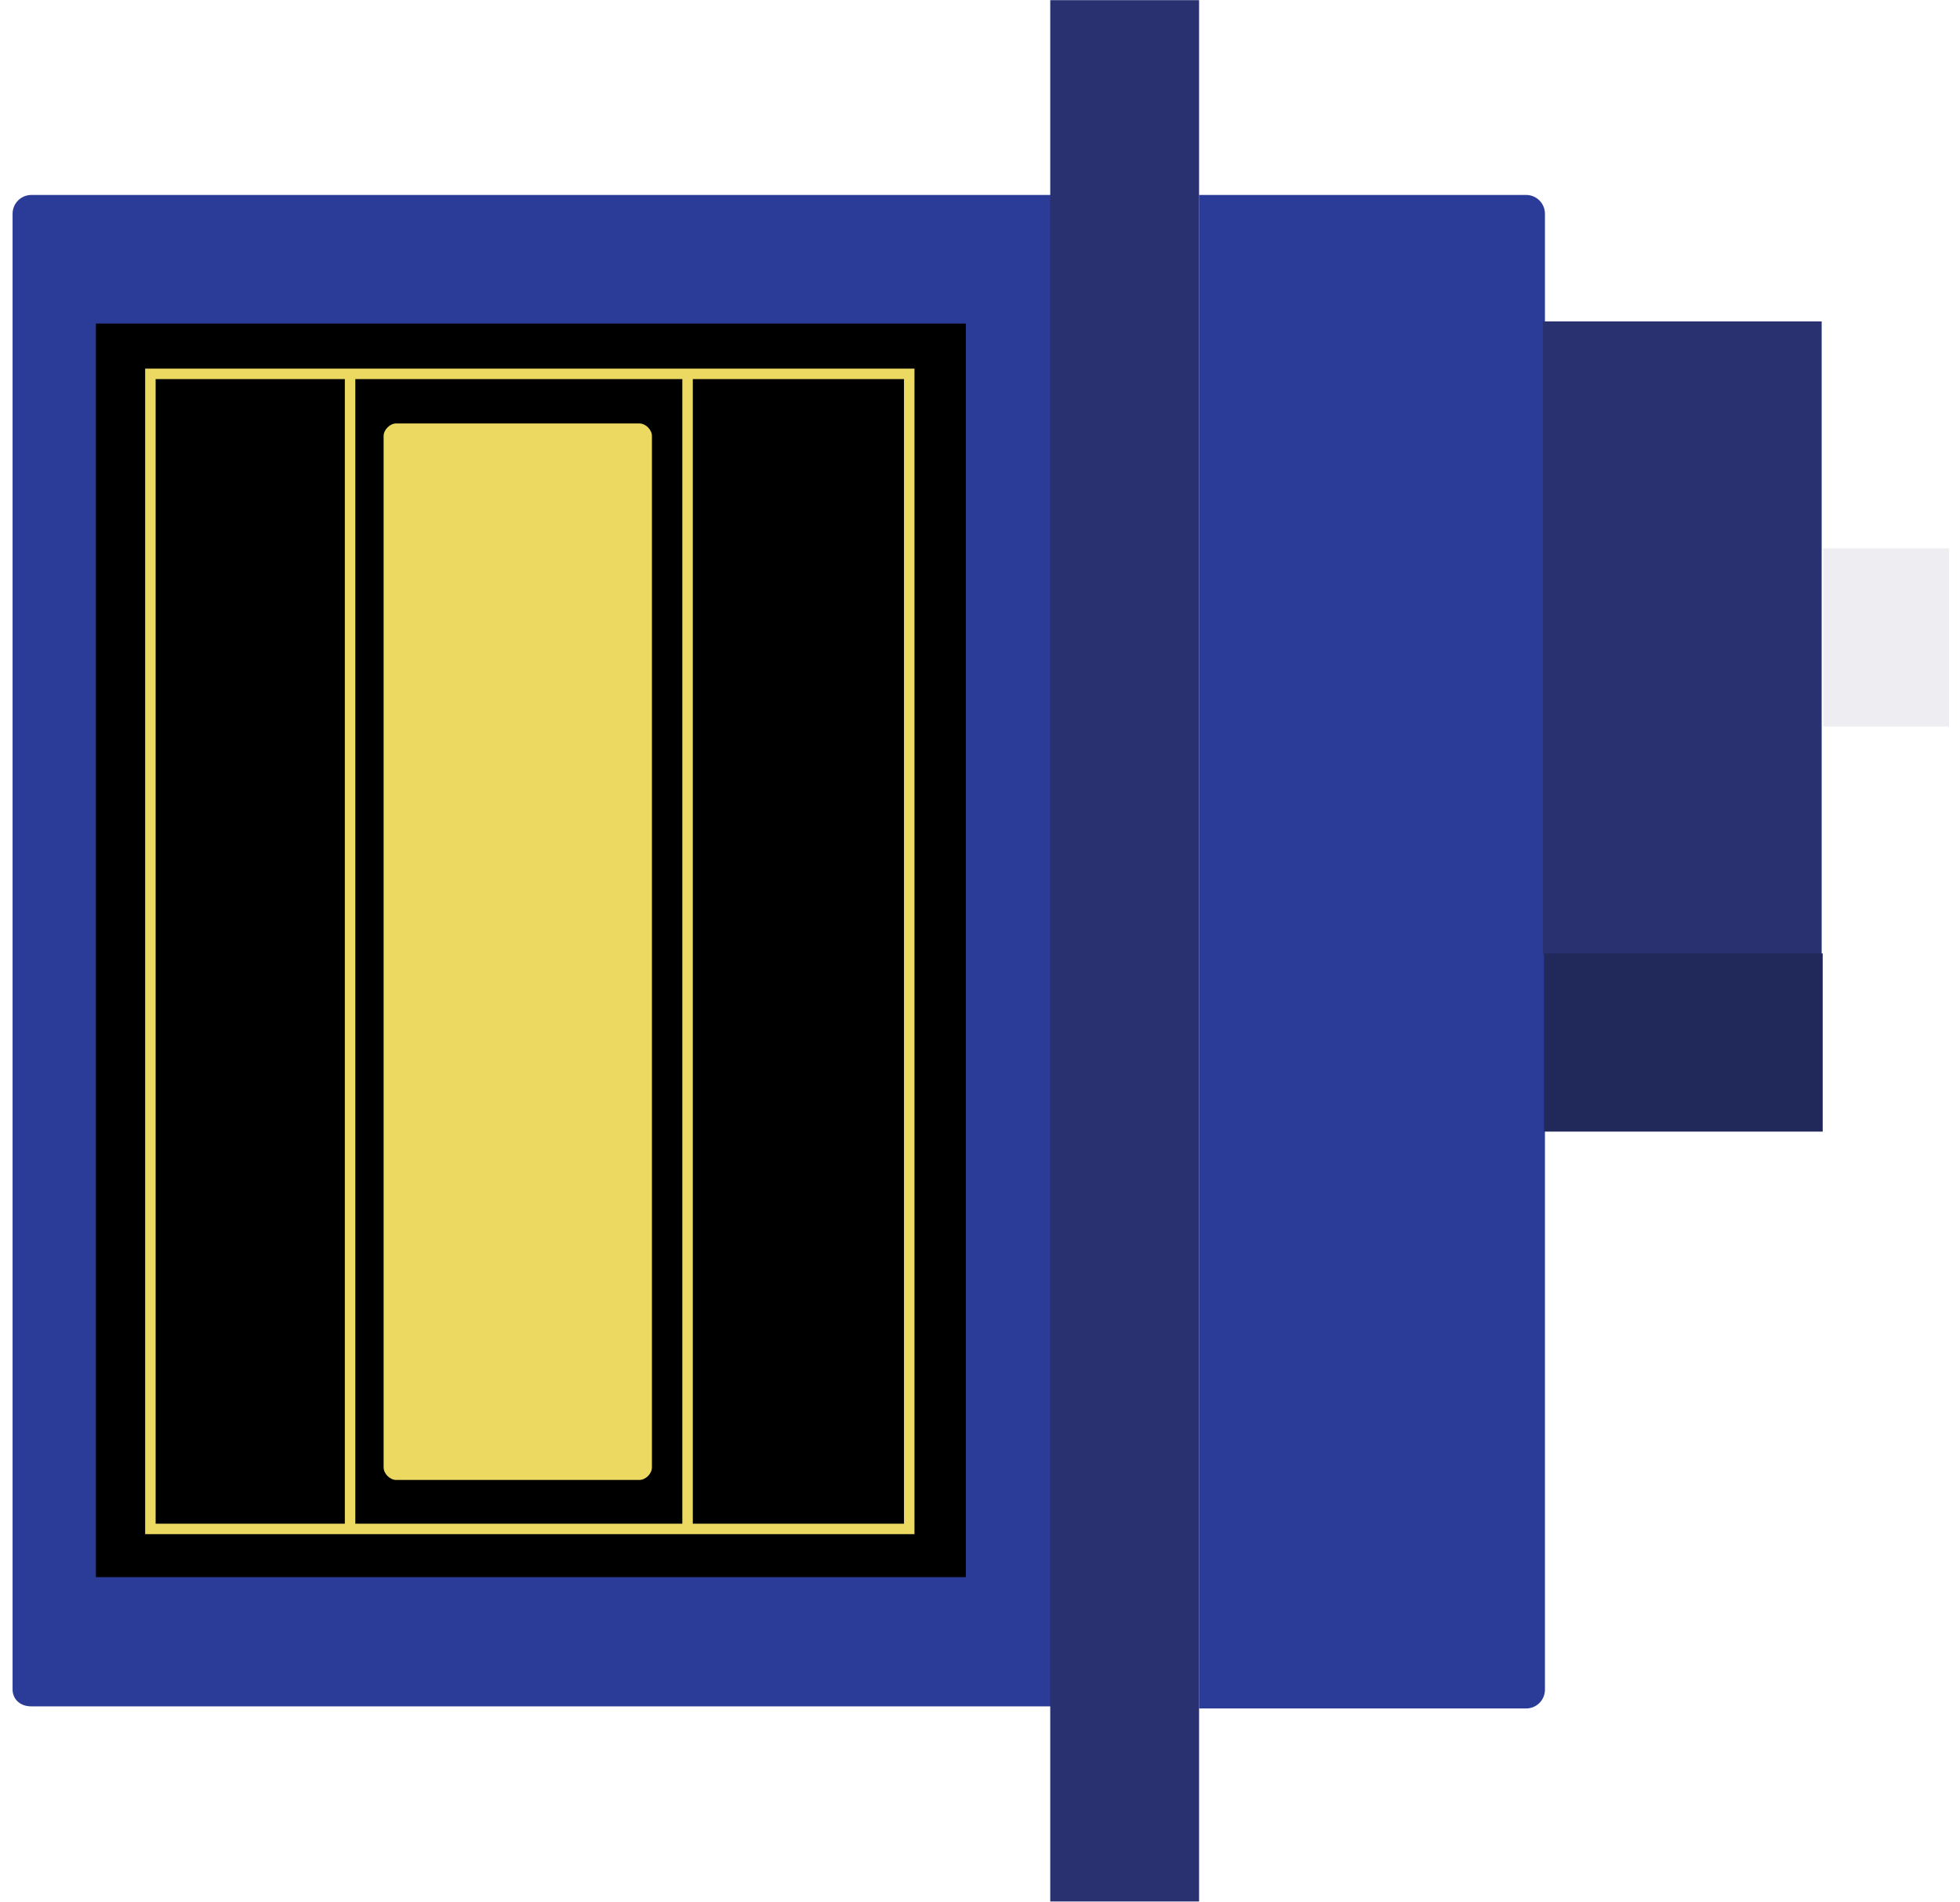
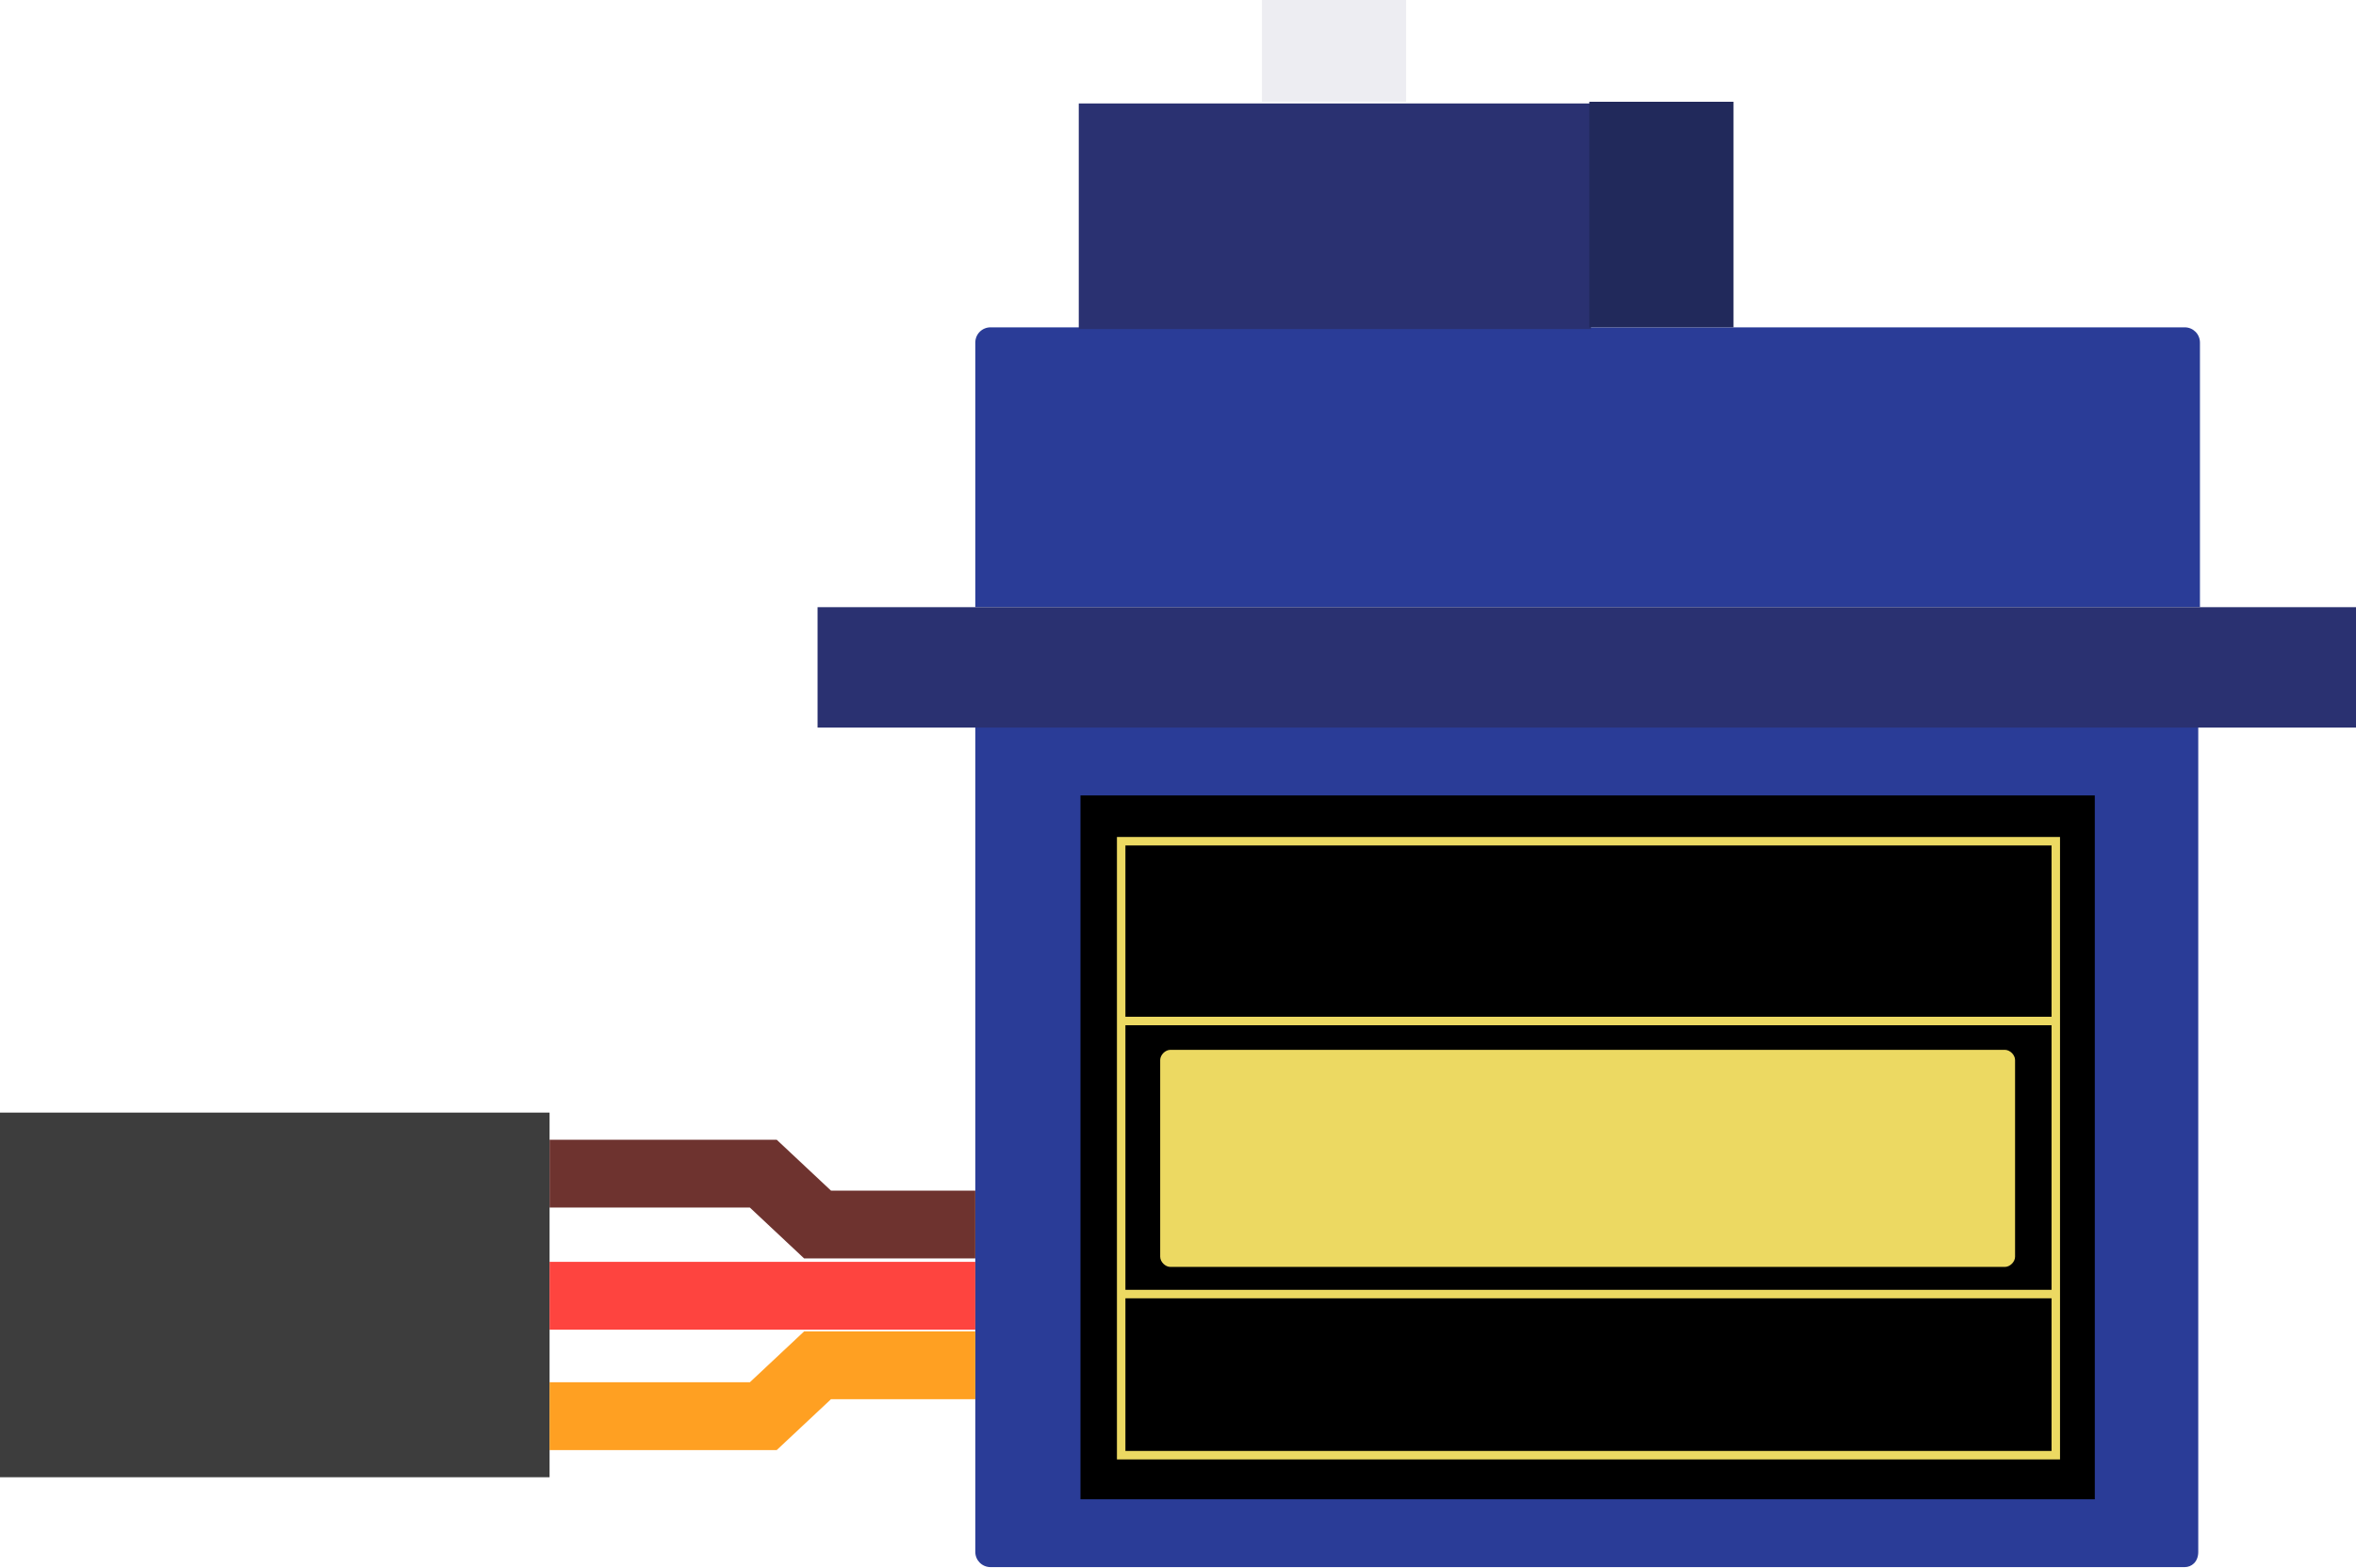
- <svg xmlns="http://www.w3.org/2000/svg" version="1.1" id="Layer_1" x="0px" y="0px" viewBox="0 0 93.5 90.7" style="enable-background:new 0 0 93.5 90.7;" xml:space="preserve">
+ <svg xmlns="http://www.w3.org/2000/svg" version="1.1" id="Layer_1" x="0px" y="0px" viewBox="0 0 138.9 92.4" style="enable-background:new 0 0 138.9 92.4;" xml:space="preserve">
  <style type="text/css">
	.st0{fill:#2A3C97;}
	.st1{fill:#EDEDF2;}
	.st2{fill:#2A3171;}
	.st3{fill:#21295B;}
	.st4{fill:none;stroke:#ECD962;stroke-width:0.5;stroke-miterlimit:10;}
	.st5{fill:#ECD962;}
+ 	.st6{fill:#3D3D3D;}
+ 	.st7{fill:none;stroke:#6E332F;stroke-width:4;stroke-miterlimit:10;}
+ 	.st8{fill:none;stroke:#FE443F;stroke-width:4;stroke-miterlimit:10;}
+ 	.st9{fill:none;stroke:#FFA022;stroke-width:4;stroke-miterlimit:10;}
</style>
  <g>
    <g>
-       <path class="st0" d="M0.6,80.6l0-70.4c0-0.5,0.4-0.9,0.9-0.9l48.7,0l0,72.1l-48.7,0C0.9,81.4,0.6,81,0.6,80.6z" />
-       <path class="st0" d="M57.2,81.4l0-72.1l15.6,0c0.5,0,0.9,0.4,0.9,0.9l0,70.4c0,0.5-0.4,0.9-0.9,0.9H57.2z" />
-       <rect x="85.7" y="27.4" transform="matrix(3.267948e-07 1 -1 3.267948e-07 120.3756 -59.5421)" class="st1" width="8.5" height="6" />
-       <rect x="65.2" y="23.8" transform="matrix(3.267949e-07 1 -1 3.267949e-07 110.7011 -49.8675)" class="st2" width="30.2" height="13.3" />
-       <rect x="76" y="43.1" transform="matrix(3.267951e-07 1 -1 3.267951e-07 130.0502 -30.5184)" class="st3" width="8.5" height="13.3" />
-       <rect x="8.3" y="41.8" transform="matrix(3.267949e-07 1 -1 3.267949e-07 99.0013 -8.2927)" class="st2" width="90.7" height="7.1" />
+       <g>
+         <path class="st0" d="M128.8,92.4H58.4c-0.5,0-0.9-0.4-0.9-0.9V42.8h72.1v48.7C129.6,92.1,129.2,92.4,128.8,92.4z" />
+         <path class="st0" d="M129.6,35.8H57.5V20.2c0-0.5,0.4-0.9,0.9-0.9h70.4c0.5,0,0.9,0.4,0.9,0.9v15.6H129.6z" />
+         <rect x="74.4" y="0" class="st1" width="8.5" height="6" />
+         <rect x="63.6" y="6.1" class="st2" width="30.2" height="13.3" />
+         <rect x="93.7" y="6" class="st3" width="8.5" height="13.3" />
+         <rect x="48.2" y="35.8" class="st2" width="90.7" height="7.1" />
+       </g>
+       <rect x="63.7" y="46.9" width="59.8" height="41.5" />
+       <rect x="66.1" y="49.6" class="st4" width="55.1" height="36.2" />
+       <line class="st4" x1="66" y1="60.2" x2="121.1" y2="60.2" />
+       <line class="st4" x1="66" y1="76.3" x2="121.1" y2="76.3" />
+       <path class="st5" d="M118.2,74.7H69c-0.3,0-0.6-0.3-0.6-0.6V62.5c0-0.3,0.3-0.6,0.6-0.6h49.2c0.3,0,0.6,0.3,0.6,0.6v11.6    C118.8,74.4,118.5,74.7,118.2,74.7z" />
    </g>
-     <rect x="-4.6" y="24.6" transform="matrix(3.267949e-07 1 -1 3.267949e-07 70.6742 20.0345)" width="59.8" height="41.5" />
-     <rect x="-2.2" y="27.3" transform="matrix(3.267949e-07 1 -1 3.267949e-07 70.6742 20.0345)" class="st4" width="55.1" height="36.2" />
-     <line class="st4" x1="32.8" y1="17.8" x2="32.8" y2="72.9" />
-     <line class="st4" x1="16.7" y1="17.8" x2="16.7" y2="72.9" />
-     <path class="st5" d="M18.3,70l0-49.2c0-0.3,0.3-0.6,0.6-0.6l11.6,0c0.3,0,0.6,0.3,0.6,0.6l0,49.2c0,0.3-0.3,0.6-0.6,0.6l-11.6,0   C18.6,70.6,18.3,70.3,18.3,70z" />
+     <polygon class="st6" points="0,65.6 0,72.8 0,79.9 0,80 0,87.1 32.4,87.1 32.4,80 32.4,79.9 32.4,72.8 32.4,65.6  " />
+     <polyline class="st7" points="32.4,69.2 45,69.2 48.2,72.2 57.5,72.2  " />
+     <line class="st8" x1="32.4" y1="76.4" x2="57.5" y2="76.4" />
+     <polyline class="st9" points="32.4,83.5 45,83.5 48.2,80.5 57.5,80.5  " />
  </g>
</svg>
